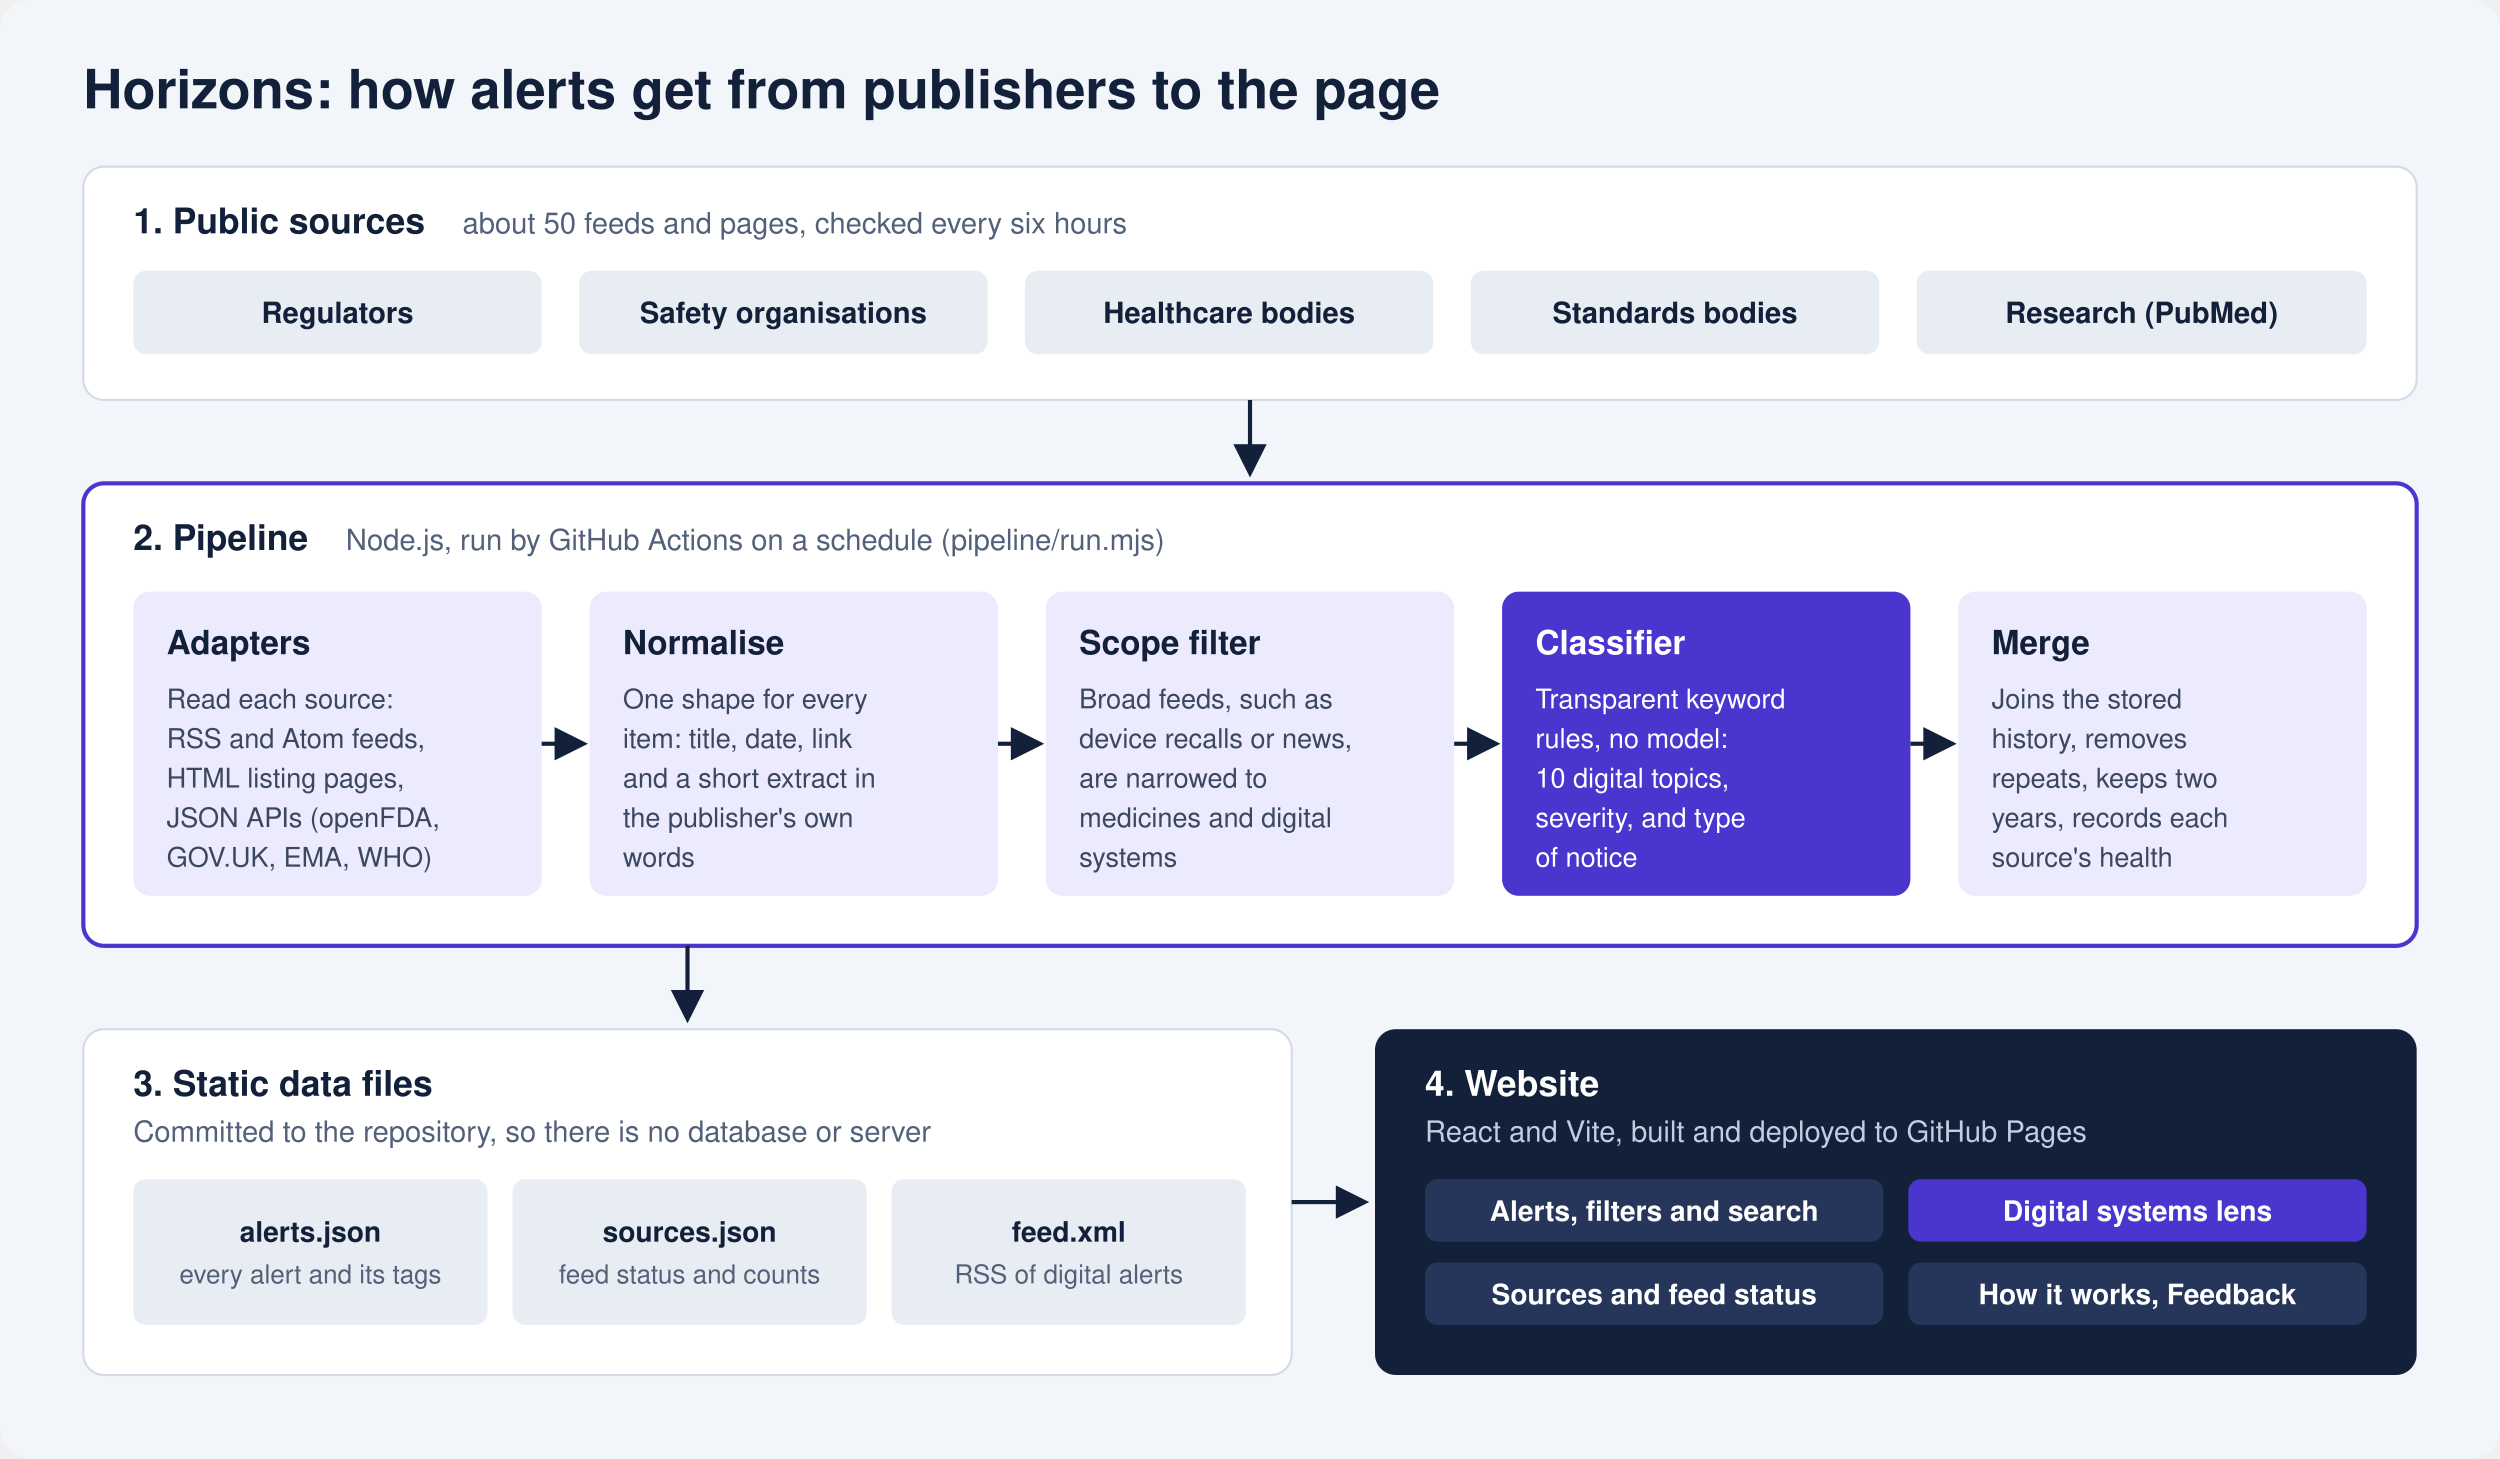
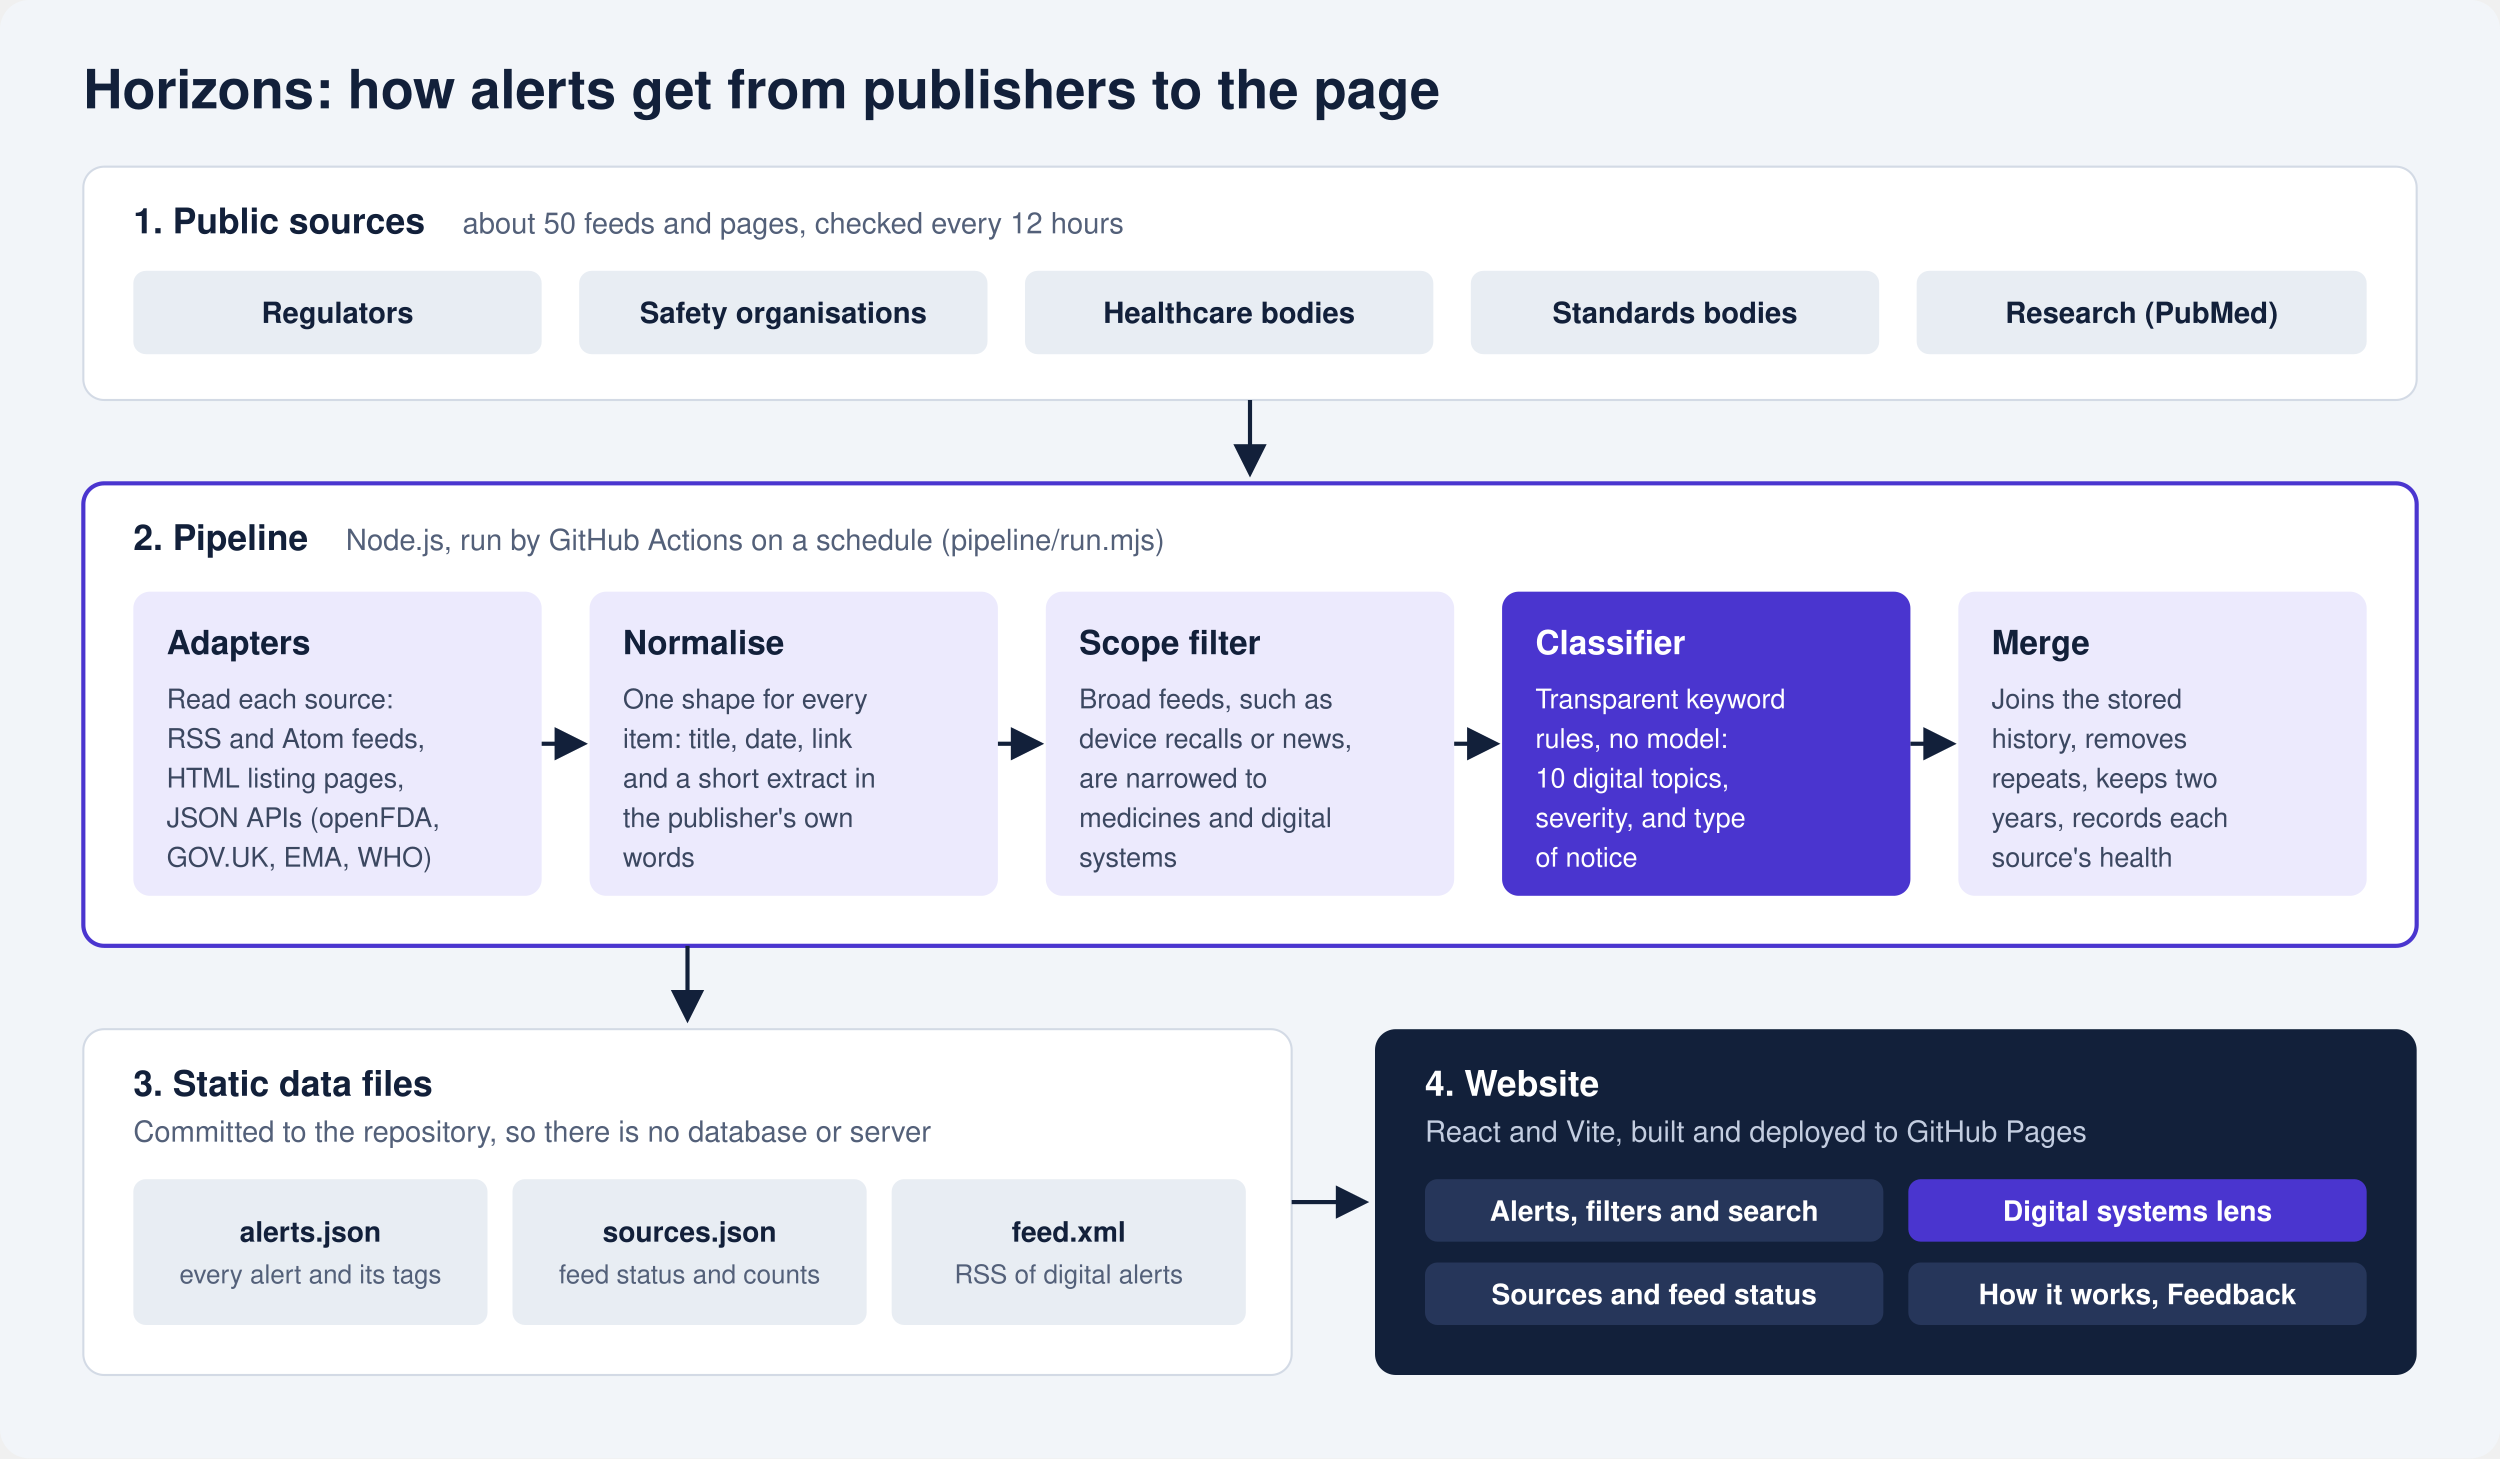
<svg xmlns="http://www.w3.org/2000/svg" viewBox="0 0 1200 700" width="1200" height="700" role="img" aria-labelledby="t d" font-family="'Segoe UI', system-ui, -apple-system, Helvetica, Arial, sans-serif">
  <defs>
    <marker id="arrow" viewBox="0 0 10 10" refX="8" refY="5" markerWidth="8" markerHeight="8" orient="auto-start-reverse">
      <path d="M0 0 L10 5 L0 10 z" fill="#12203a" />
    </marker>
  </defs>
  <rect width="1200" height="700" rx="14" fill="#f2f5f9" />
  <text x="40" y="52" font-size="26" font-weight="800" fill="#12203a">Horizons: how alerts get from publishers to the page</text>
  <rect x="40" y="80" width="1120" height="112" rx="10" fill="#ffffff" stroke="#d3dae5" />
  <text x="64" y="112" font-size="17" font-weight="700" fill="#12203a">1. Public sources</text>
-   <text x="222" y="112" font-size="14" fill="#536079">about 50 feeds and pages, checked every six hours</text>
+   <text x="222" y="112" font-size="14" fill="#536079">about 50 feeds and pages, checked every 12 hours</text>
  <g font-size="14" font-weight="600" fill="#12203a">
    <rect x="64" y="130" width="196" height="40" rx="6" fill="#e8edf3" />
    <text x="162" y="155" text-anchor="middle">Regulators</text>
    <rect x="278" y="130" width="196" height="40" rx="6" fill="#e8edf3" />
    <text x="376" y="155" text-anchor="middle">Safety organisations</text>
    <rect x="492" y="130" width="196" height="40" rx="6" fill="#e8edf3" />
    <text x="590" y="155" text-anchor="middle">Healthcare bodies</text>
    <rect x="706" y="130" width="196" height="40" rx="6" fill="#e8edf3" />
    <text x="804" y="155" text-anchor="middle">Standards bodies</text>
    <rect x="920" y="130" width="216" height="40" rx="6" fill="#e8edf3" />
    <text x="1028" y="155" text-anchor="middle">Research (PubMed)</text>
  </g>
  <path d="M600 192 V226" stroke="#12203a" stroke-width="2" marker-end="url(#arrow)" />
  <rect x="40" y="232" width="1120" height="222" rx="10" fill="#ffffff" stroke="#4a35cf" stroke-width="2" />
  <text x="64" y="264" font-size="17" font-weight="700" fill="#12203a">2. Pipeline</text>
  <text x="166" y="264" font-size="14" fill="#536079">Node.js, run by GitHub Actions on a schedule (pipeline/run.mjs)</text>
  <g>
    <rect x="64" y="284" width="196" height="146" rx="8" fill="#eceafd" />
    <rect x="283" y="284" width="196" height="146" rx="8" fill="#eceafd" />
    <rect x="502" y="284" width="196" height="146" rx="8" fill="#eceafd" />
    <rect x="721" y="284" width="196" height="146" rx="8" fill="#4a35cf" />
    <rect x="940" y="284" width="196" height="146" rx="8" fill="#eceafd" />
  </g>
  <g stroke="#12203a" stroke-width="2" marker-end="url(#arrow)">
    <path d="M260 357 H279" />
    <path d="M479 357 H498" />
    <path d="M698 357 H717" />
    <path d="M917 357 H936" />
  </g>
  <g fill="#12203a">
    <text x="80" y="314" font-size="16" font-weight="700">Adapters</text>
    <text font-size="13" fill="#3b4760">
      <tspan x="80" y="340">Read each source:</tspan>
      <tspan x="80" y="359">RSS and Atom feeds,</tspan>
      <tspan x="80" y="378">HTML listing pages,</tspan>
      <tspan x="80" y="397">JSON APIs (openFDA,</tspan>
      <tspan x="80" y="416">GOV.UK, EMA, WHO)</tspan>
    </text>
    <text x="299" y="314" font-size="16" font-weight="700">Normalise</text>
    <text font-size="13" fill="#3b4760">
      <tspan x="299" y="340">One shape for every</tspan>
      <tspan x="299" y="359">item: title, date, link</tspan>
      <tspan x="299" y="378">and a short extract in</tspan>
      <tspan x="299" y="397">the publisher's own</tspan>
      <tspan x="299" y="416">words</tspan>
    </text>
    <text x="518" y="314" font-size="16" font-weight="700">Scope filter</text>
    <text font-size="13" fill="#3b4760">
      <tspan x="518" y="340">Broad feeds, such as</tspan>
      <tspan x="518" y="359">device recalls or news,</tspan>
      <tspan x="518" y="378">are narrowed to</tspan>
      <tspan x="518" y="397">medicines and digital</tspan>
      <tspan x="518" y="416">systems</tspan>
    </text>
  </g>
  <g fill="#ffffff">
    <text x="737" y="314" font-size="16" font-weight="700">Classifier</text>
    <text font-size="13">
      <tspan x="737" y="340">Transparent keyword</tspan>
      <tspan x="737" y="359">rules, no model:</tspan>
      <tspan x="737" y="378">10 digital topics,</tspan>
      <tspan x="737" y="397">severity, and type</tspan>
      <tspan x="737" y="416">of notice</tspan>
    </text>
  </g>
  <g fill="#12203a">
    <text x="956" y="314" font-size="16" font-weight="700">Merge</text>
    <text font-size="13" fill="#3b4760">
      <tspan x="956" y="340">Joins the stored</tspan>
      <tspan x="956" y="359">history, removes</tspan>
      <tspan x="956" y="378">repeats, keeps two</tspan>
      <tspan x="956" y="397">years, records each</tspan>
      <tspan x="956" y="416">source's health</tspan>
    </text>
  </g>
  <path d="M330 454 V488" stroke="#12203a" stroke-width="2" marker-end="url(#arrow)" />
  <rect x="40" y="494" width="580" height="166" rx="10" fill="#ffffff" stroke="#d3dae5" />
  <text x="64" y="526" font-size="17" font-weight="700" fill="#12203a">3. Static data files</text>
  <text x="64" y="548" font-size="14" fill="#536079">Committed to the repository, so there is no database or server</text>
  <g font-size="13.5" font-weight="600" fill="#12203a">
    <rect x="64" y="566" width="170" height="70" rx="6" fill="#e8edf3" />
    <text x="149" y="596" text-anchor="middle">alerts.json</text>
    <text x="149" y="616" text-anchor="middle" font-weight="400" fill="#536079" font-size="12.5">every alert and its tags</text>
    <rect x="246" y="566" width="170" height="70" rx="6" fill="#e8edf3" />
    <text x="331" y="596" text-anchor="middle">sources.json</text>
    <text x="331" y="616" text-anchor="middle" font-weight="400" fill="#536079" font-size="12.5">feed status and counts</text>
    <rect x="428" y="566" width="170" height="70" rx="6" fill="#e8edf3" />
    <text x="513" y="596" text-anchor="middle">feed.xml</text>
    <text x="513" y="616" text-anchor="middle" font-weight="400" fill="#536079" font-size="12.5">RSS of digital alerts</text>
  </g>
  <path d="M620 577 H654" stroke="#12203a" stroke-width="2" marker-end="url(#arrow)" />
  <rect x="660" y="494" width="500" height="166" rx="10" fill="#12203a" />
  <text x="684" y="526" font-size="17" font-weight="700" fill="#ffffff">4. Website</text>
  <text x="684" y="548" font-size="14" fill="#c3cde0">React and Vite, built and deployed to GitHub Pages</text>
  <g font-size="13.5" font-weight="600" fill="#ffffff">
    <rect x="684" y="566" width="220" height="30" rx="6" fill="#26365a" />
    <text x="794" y="586" text-anchor="middle">Alerts, filters and search</text>
    <rect x="916" y="566" width="220" height="30" rx="6" fill="#4a35cf" />
    <text x="1026" y="586" text-anchor="middle">Digital systems lens</text>
    <rect x="684" y="606" width="220" height="30" rx="6" fill="#26365a" />
    <text x="794" y="626" text-anchor="middle">Sources and feed status</text>
    <rect x="916" y="606" width="220" height="30" rx="6" fill="#26365a" />
    <text x="1026" y="626" text-anchor="middle">How it works, Feedback</text>
  </g>
</svg>
